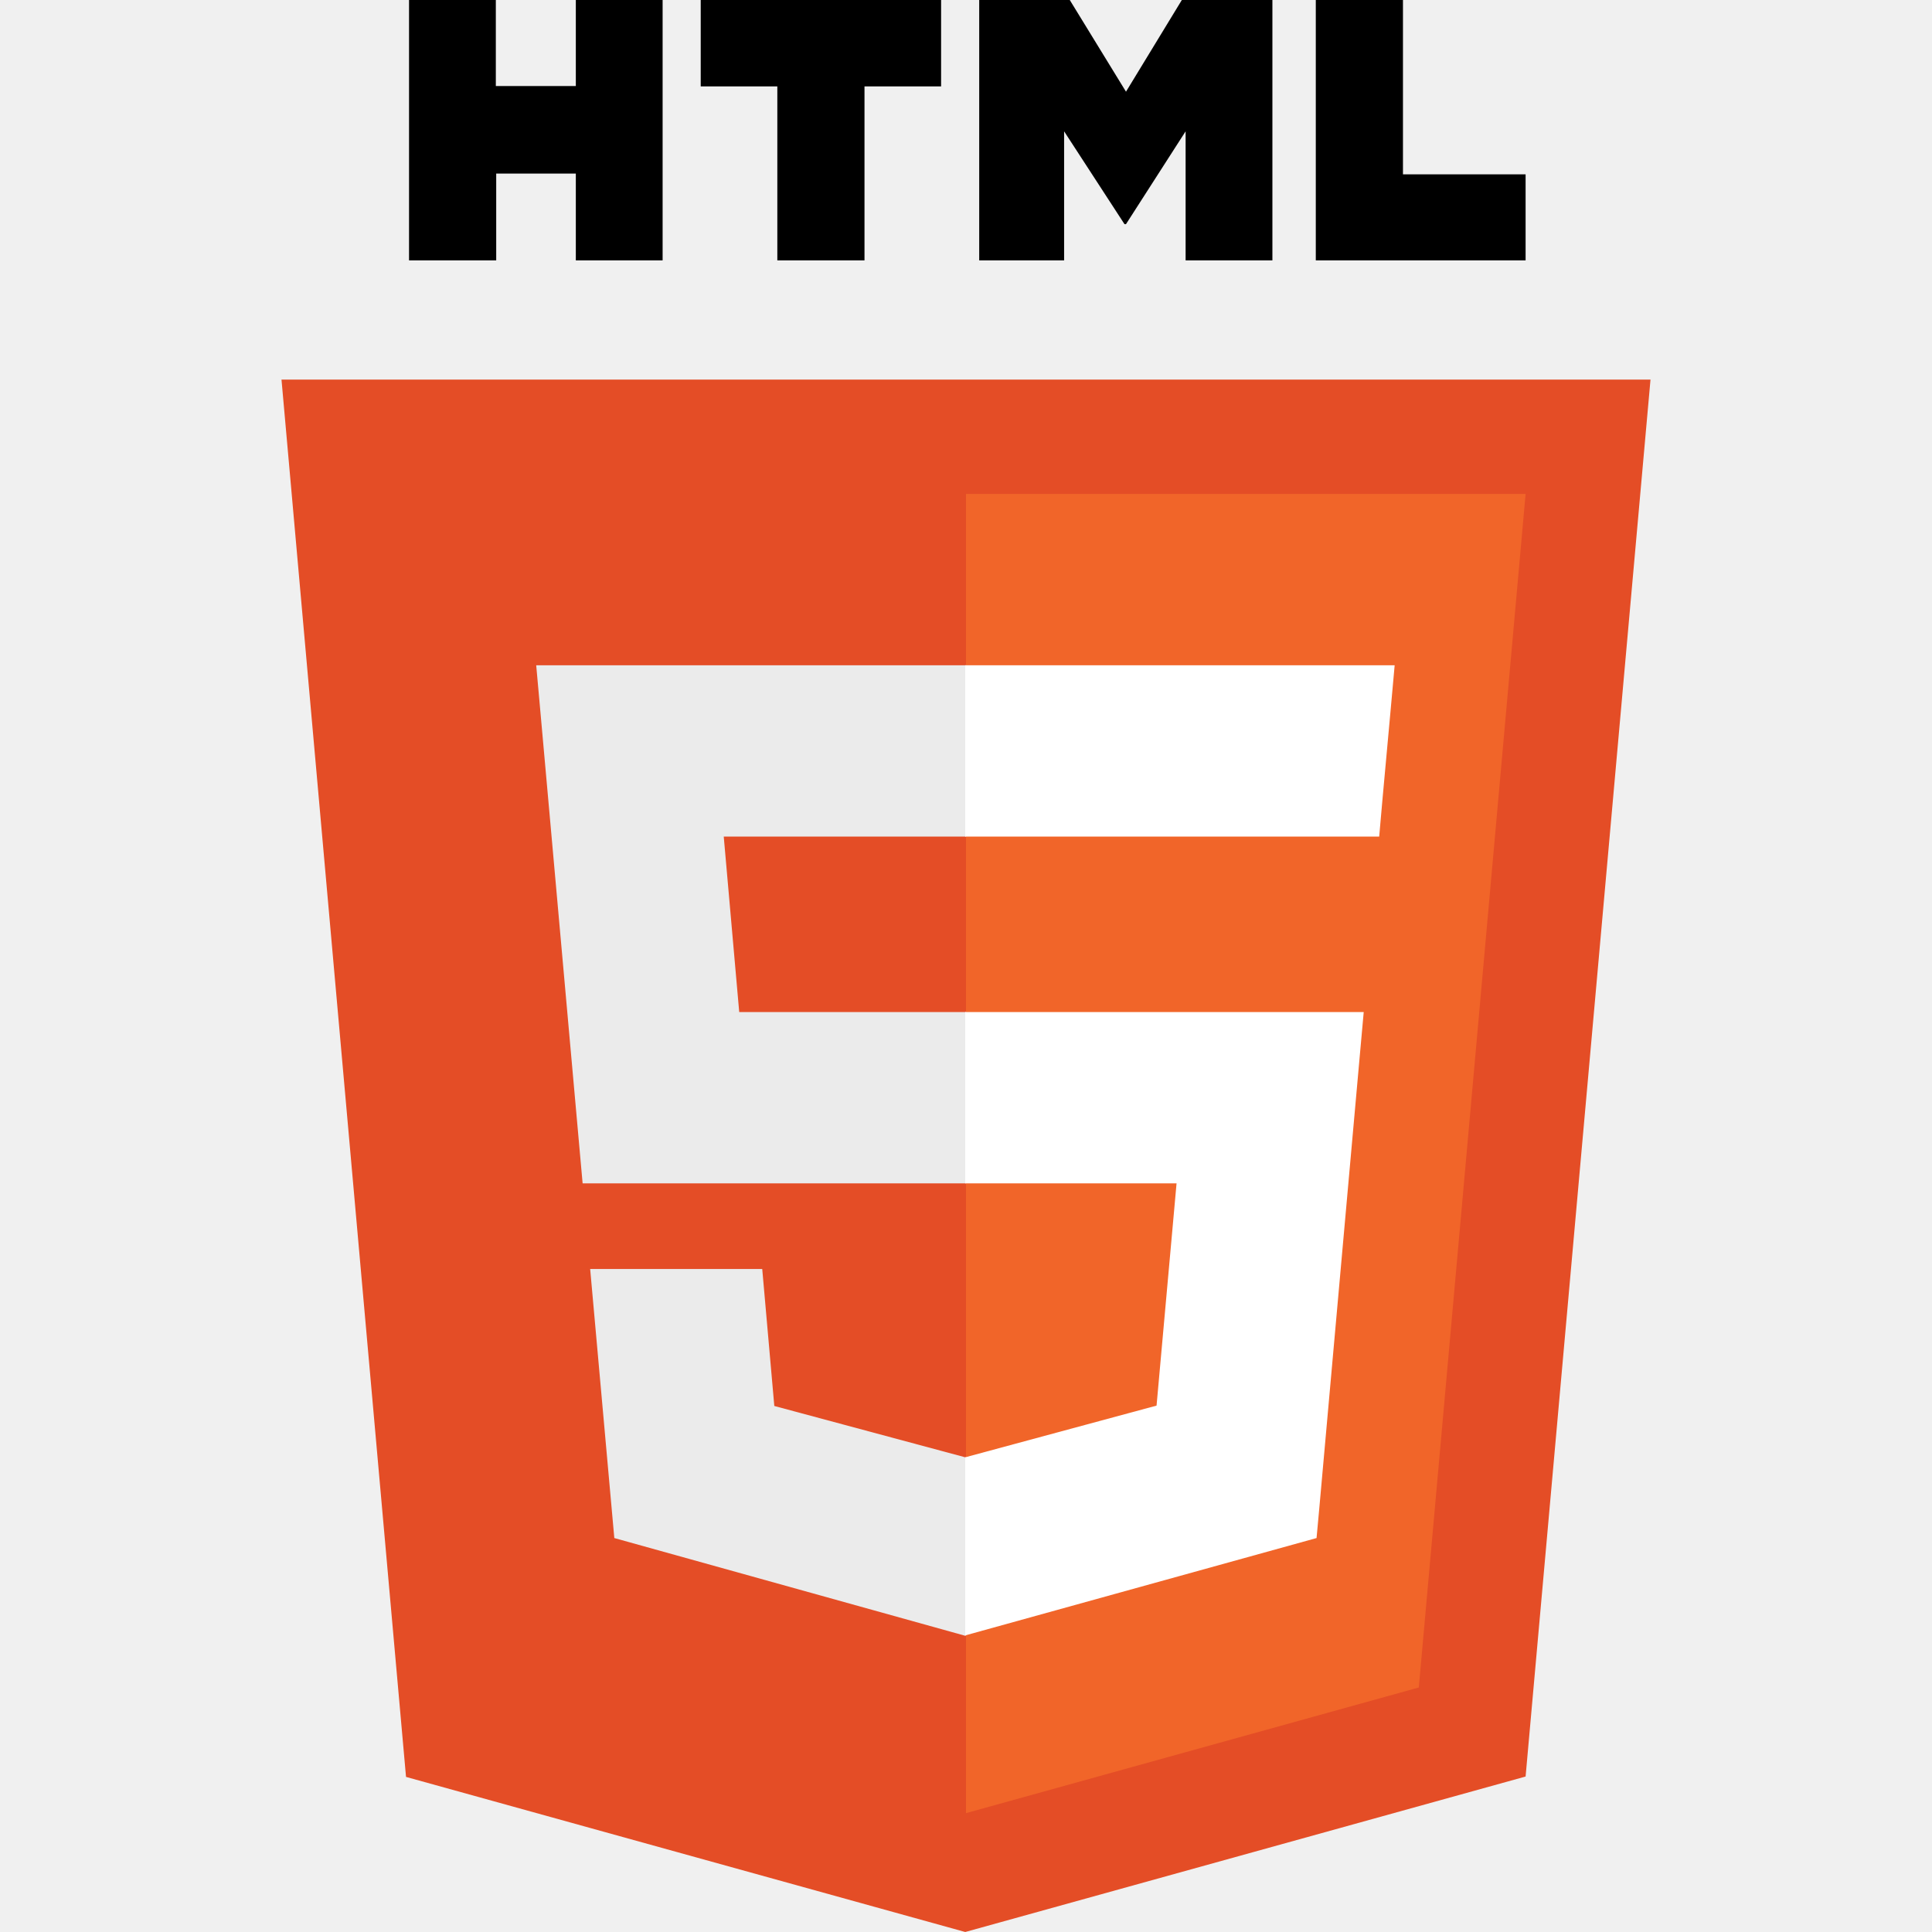
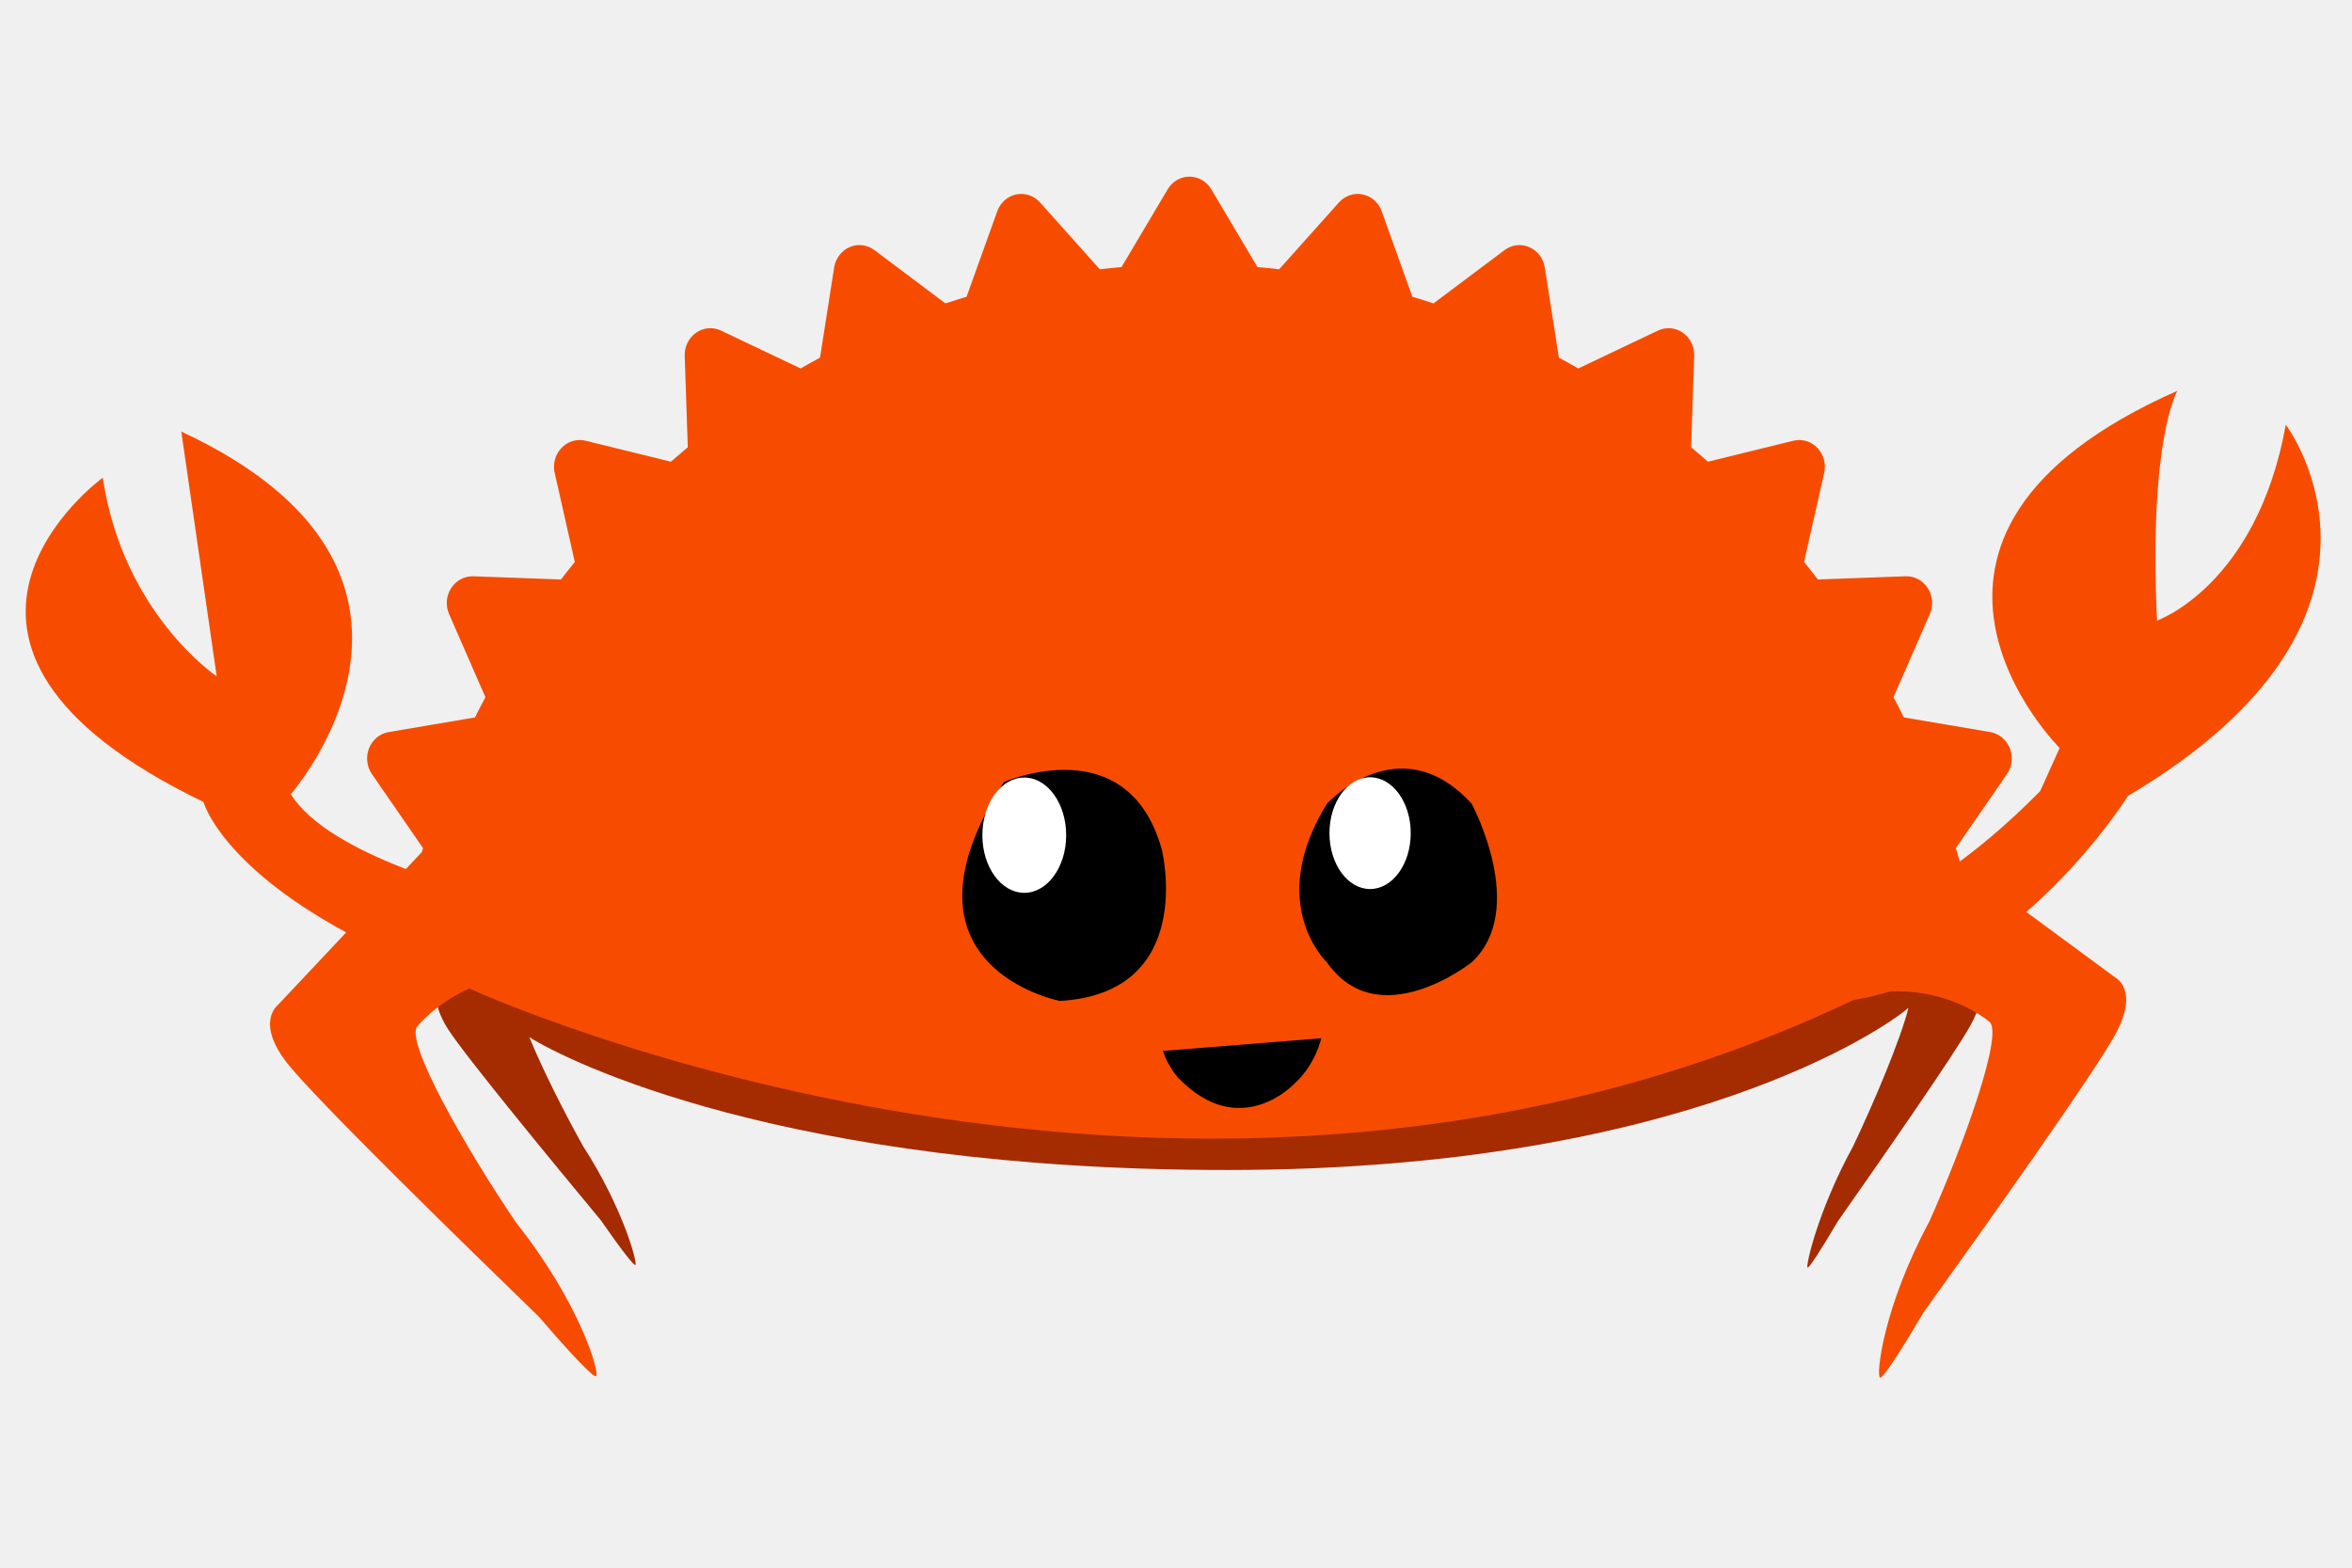
- <svg xmlns="http://www.w3.org/2000/svg" viewBox="0 0 512 512">
-   <path fill="#E44D26" d="M107.6 470.9l-33-370.3h362.8l-33.1 370.2L255.8 512z" />
-   <path fill="#F16529" d="M256 480.5l120-33.3 28.3-316.3H256z" />
-   <path fill="#EBEBEB" d="M256 268.2h-60.1l-4.1-46.5H256v-45.4H142.1l1.1 12.2 11.2 125.1H256zM256 386.2h-.2l-50.6-13.6-3.2-36.3h-45.6l6.4 71.3 93 25.9.2-.1z" />
-   <path d="M108.4 0h23v22.8h21.2V0h23v69h-23V46h-21.1v23h-23.1V0zM206 22.9h-20.3V0h63.7v22.9h-20.3V69H206V23zM259.5 0h24l14.9 24.3L313.2 0h24v69h-23V34.8l-15.8 24.6h-.4l-16-24.6V69h-22.5V0zM348.7 0h23.1v46.2h32.5V69h-55.6V0z" />
-   <path fill="#FFF" d="M255.8 268.2v45.4h56l-5.3 58.9-50.7 13.7v47.2l93.1-25.8.7-7.6 10.7-119.6 1.1-12.2h-12.2zM255.8 176.3v45.4H365.5l.9-10.2 2.1-23 1.1-12.2z" />
+ <svg xmlns="http://www.w3.org/2000/svg" width="100%" height="100%" viewBox="0 0 1200 800" version="1.1" xml:space="preserve" style="fill-rule:evenodd;clip-rule:evenodd;stroke-linejoin:round;stroke-miterlimit:1.414;">
+   <g id="Layer-1">
+     <g transform="matrix(1,0,0,1,1009.4,506.362)">
+       <path d="M0,-7.203L-12.072,-32.209C-12.009,-33.156 -11.961,-34.107 -11.961,-35.062C-11.961,-63.408 -41.439,-89.533 -91.03,-110.451L-91.03,-93.058C-95.866,-94.977 -100.901,-96.845 -106.147,-98.651L-106.147,-106.759C-177.021,-132.319 -282.53,-148.537 -400.388,-148.537C-503.361,-148.537 -596.917,-136.157 -666.179,-115.983L-666.179,-87.737L-666.181,-87.737L-666.181,-121.925C-737.141,-99.375 -781.135,-68.048 -781.135,-33.41C-781.135,-27.95 -780.034,-22.572 -777.918,-17.297L-785.146,-4.43C-785.146,-4.43 -790.938,3.082 -780.74,18.932C-771.746,32.909 -726.692,87.617 -702.913,116.267C-692.699,130.954 -685.772,140.001 -685.167,139.126C-684.212,137.74 -691.518,110.165 -711.802,78.703C-721.268,61.808 -732.57,39.42 -739.356,22.884C-720.414,34.874 -609.126,90.913 -382.124,90.685C-150.13,90.453 -47.009,17.834 -35.691,7.948C-39.646,23.837 -53.159,55.981 -63.936,78.586C-81.642,110.917 -88.056,139.064 -87.232,140.456C-86.708,141.334 -80.667,132.015 -71.756,116.913C-51.025,87.37 -11.739,30.974 -3.889,16.608C5.007,0.323 0,-7.203 0,-7.203" style="fill:rgb(165,43,0);fill-rule:nonzero;" />
+     </g>
+     <g transform="matrix(1,0,0,1,1079.49,294.885)">
+       <path d="M0,204.135L-79.343,145.689C-80.088,143.089 -80.833,140.488 -81.603,137.908L-55.541,100.154C-52.881,96.314 -52.345,91.322 -54.072,86.943C-55.803,82.585 -59.587,79.461 -64.062,78.696L-108.128,71.217C-109.837,67.732 -111.626,64.301 -113.422,60.898L-94.907,18.51C-93.004,14.193 -93.402,9.175 -95.929,5.256C-98.446,1.319 -102.715,-0.981 -107.267,-0.802L-151.991,0.823C-154.306,-2.193 -156.658,-5.18 -159.058,-8.114L-148.78,-53.546C-147.738,-58.158 -149.054,-62.989 -152.267,-66.34C-155.462,-69.679 -160.105,-71.062 -164.52,-69.979L-208.082,-59.27C-210.902,-61.763 -213.77,-64.223 -216.67,-66.635L-215.103,-113.276C-214.935,-117.997 -217.136,-122.484 -220.915,-125.105C-224.692,-127.741 -229.485,-128.137 -233.616,-126.179L-274.254,-106.858C-277.527,-108.736 -280.819,-110.595 -284.146,-112.395L-291.327,-158.356C-292.056,-163.012 -295.051,-166.968 -299.246,-168.774C-303.431,-170.591 -308.222,-170.002 -311.894,-167.238L-348.126,-140.053C-351.695,-141.238 -355.279,-142.373 -358.905,-143.46L-374.522,-187.045C-376.11,-191.488 -379.772,-194.751 -384.238,-195.669C-388.688,-196.578 -393.266,-195.037 -396.352,-191.589L-426.851,-157.47C-430.536,-157.893 -434.228,-158.28 -437.927,-158.601L-461.476,-198.277C-463.86,-202.295 -468.073,-204.741 -472.615,-204.741C-477.144,-204.741 -481.365,-202.295 -483.733,-198.277L-507.288,-158.601C-510.989,-158.28 -514.696,-157.893 -518.376,-157.47L-548.875,-191.589C-551.965,-195.037 -556.559,-196.578 -560.997,-195.669C-565.457,-194.739 -569.125,-191.488 -570.704,-187.045L-586.333,-143.46C-589.954,-142.373 -593.538,-141.23 -597.113,-140.053L-633.333,-167.238C-637.016,-170.012 -641.811,-170.599 -646.001,-168.774C-650.182,-166.968 -653.189,-163.012 -653.914,-158.356L-661.1,-112.395C-664.422,-110.595 -667.714,-108.746 -670.995,-106.858L-711.629,-126.179C-715.756,-128.145 -720.574,-127.741 -724.333,-125.105C-728.106,-122.484 -730.313,-117.997 -730.143,-113.276L-728.581,-66.635C-731.475,-64.223 -734.337,-61.763 -737.172,-59.27L-780.726,-69.979C-785.149,-71.053 -789.788,-69.679 -792.991,-66.34C-796.212,-62.989 -797.517,-58.158 -796.482,-53.546L-786.225,-8.114C-788.603,-5.169 -790.958,-2.193 -793.267,0.823L-837.991,-0.802C-842.504,-0.937 -846.812,1.319 -849.334,5.256C-851.861,9.175 -852.244,14.193 -850.363,18.51L-831.835,60.898C-833.634,64.301 -835.421,67.732 -837.144,71.217L-881.207,78.696C-885.686,79.45 -889.459,82.572 -891.201,86.943C-892.929,91.322 -892.368,96.314 -889.727,100.154L-863.661,137.908C-863.862,138.575 -864.048,139.247 -864.248,139.916L-937.944,218.201C-937.944,218.201 -949.24,227.052 -932.797,247.855C-918.297,266.206 -843.846,338.951 -804.526,377.06C-787.92,396.408 -776.542,408.389 -775.354,407.353C-773.478,405.708 -783.326,370.506 -816.036,329.204C-841.252,292.148 -873.977,235.155 -866.303,228.586C-866.303,228.586 -857.574,217.505 -840.061,209.529C-839.42,210.041 -840.723,209.022 -840.061,209.529C-840.061,209.529 -470.466,380.02 -127.632,212.413C-88.468,205.388 -64.759,226.368 -64.759,226.368C-56.583,231.108 -77.755,289.712 -95.166,328.505C-118.845,372.555 -122.317,406.927 -120.31,408.119C-119.042,408.876 -110.427,395.766 -98.138,374.902C-67.814,332.649 -10.492,252.1 0,232.534C11.895,210.352 0,204.135 0,204.135" style="fill:rgb(247,76,0);fill-rule:nonzero;" />
+     </g>
+     <g transform="matrix(1,0,0,1,917.896,244.679)">
+       <path d="M0,232.466C0,232.466 53.179,230 123.032,159.004L132.93,137.025C132.93,137.025 24.513,29.177 193.048,-45.266C193.048,-45.266 178.293,-21.154 182.622,72.006C182.622,72.006 233.437,54.357 248.336,-27.934C248.336,-27.934 322.456,69.79 167.834,161.443C167.834,161.443 95.294,277.732 -6.971,266.593L0,232.466Z" style="fill:rgb(247,76,0);fill-rule:nonzero;" />
+     </g>
+     <g transform="matrix(1,0,0,1,676.997,488.361)">
+       <path d="M0,-78.192C0,-78.192 36.935,-118.635 73.871,-78.192C73.871,-78.192 102.893,-24.265 73.871,2.695C73.871,2.695 26.384,40.443 0,2.695C0,2.695 -31.658,-26.964 0,-78.192" style="fill-rule:nonzero;" />
+     </g>
+     <g transform="matrix(1,0,0,1,719.761,425.169)">
+       <path d="M0,0.004C0,15.75 -9.282,28.518 -20.732,28.518C-32.18,28.518 -41.462,15.75 -41.462,0.004C-41.462,-15.746 -32.18,-28.514 -20.732,-28.514C-9.282,-28.514 0,-15.746 0,0.004" style="fill:white;fill-rule:nonzero;" />
+     </g>
+     <g transform="matrix(1,0,0,1,512.148,482.736)">
+       <path d="M0,-83.609C0,-83.609 63.355,-111.661 80.648,-49.047C80.648,-49.047 98.762,23.933 28.618,28.052C28.618,28.052 -60.826,10.824 0,-83.609" style="fill-rule:nonzero;" />
+     </g>
+     <g transform="matrix(1,0,0,1,543.968,426.204)">
+       <path d="M0,0.002C0,16.241 -9.572,29.411 -21.381,29.411C-33.185,29.411 -42.76,16.241 -42.76,0.002C-42.76,-16.242 -33.185,-29.409 -21.381,-29.409C-9.572,-29.409 0,-16.242 0,0.002" style="fill:white;fill-rule:nonzero;" />
+     </g>
+     <g transform="matrix(1,0,0,1,593.317,576.574)">
+       <path d="M0,-40.271L80.796,-46.755C80.796,-46.755 78.058,-33.749 67.517,-23.986C67.517,-23.986 39.727,6.484 7.844,-26.519C7.844,-26.519 2.627,-32.148 0,-40.271" style="fill-rule:nonzero;" />
+     </g>
+     <g transform="matrix(1,0,0,1,269.796,270.778)">
+       <path d="M0,190.741C-0.667,190.741 -1.321,190.79 -1.973,190.842C-28.207,184.871 -101.946,165.657 -121.437,134.479C-121.437,134.479 -22.21,21.607 -177.297,-50.54L-159.24,74.338C-159.24,74.338 -207.049,42.389 -217.366,-27.008C-217.366,-27.008 -333.789,57.486 -165.982,138.466C-165.982,138.466 -150.762,195.653 -4.633,241.281L-4.526,240.846C-3.055,241.118 -1.549,241.281 0,241.281C13.808,241.281 25.003,229.969 25.003,216.01C25.003,202.054 13.808,190.741 0,190.741" style="fill:rgb(247,76,0);fill-rule:nonzero;" />
+     </g>
+   </g>
</svg>
